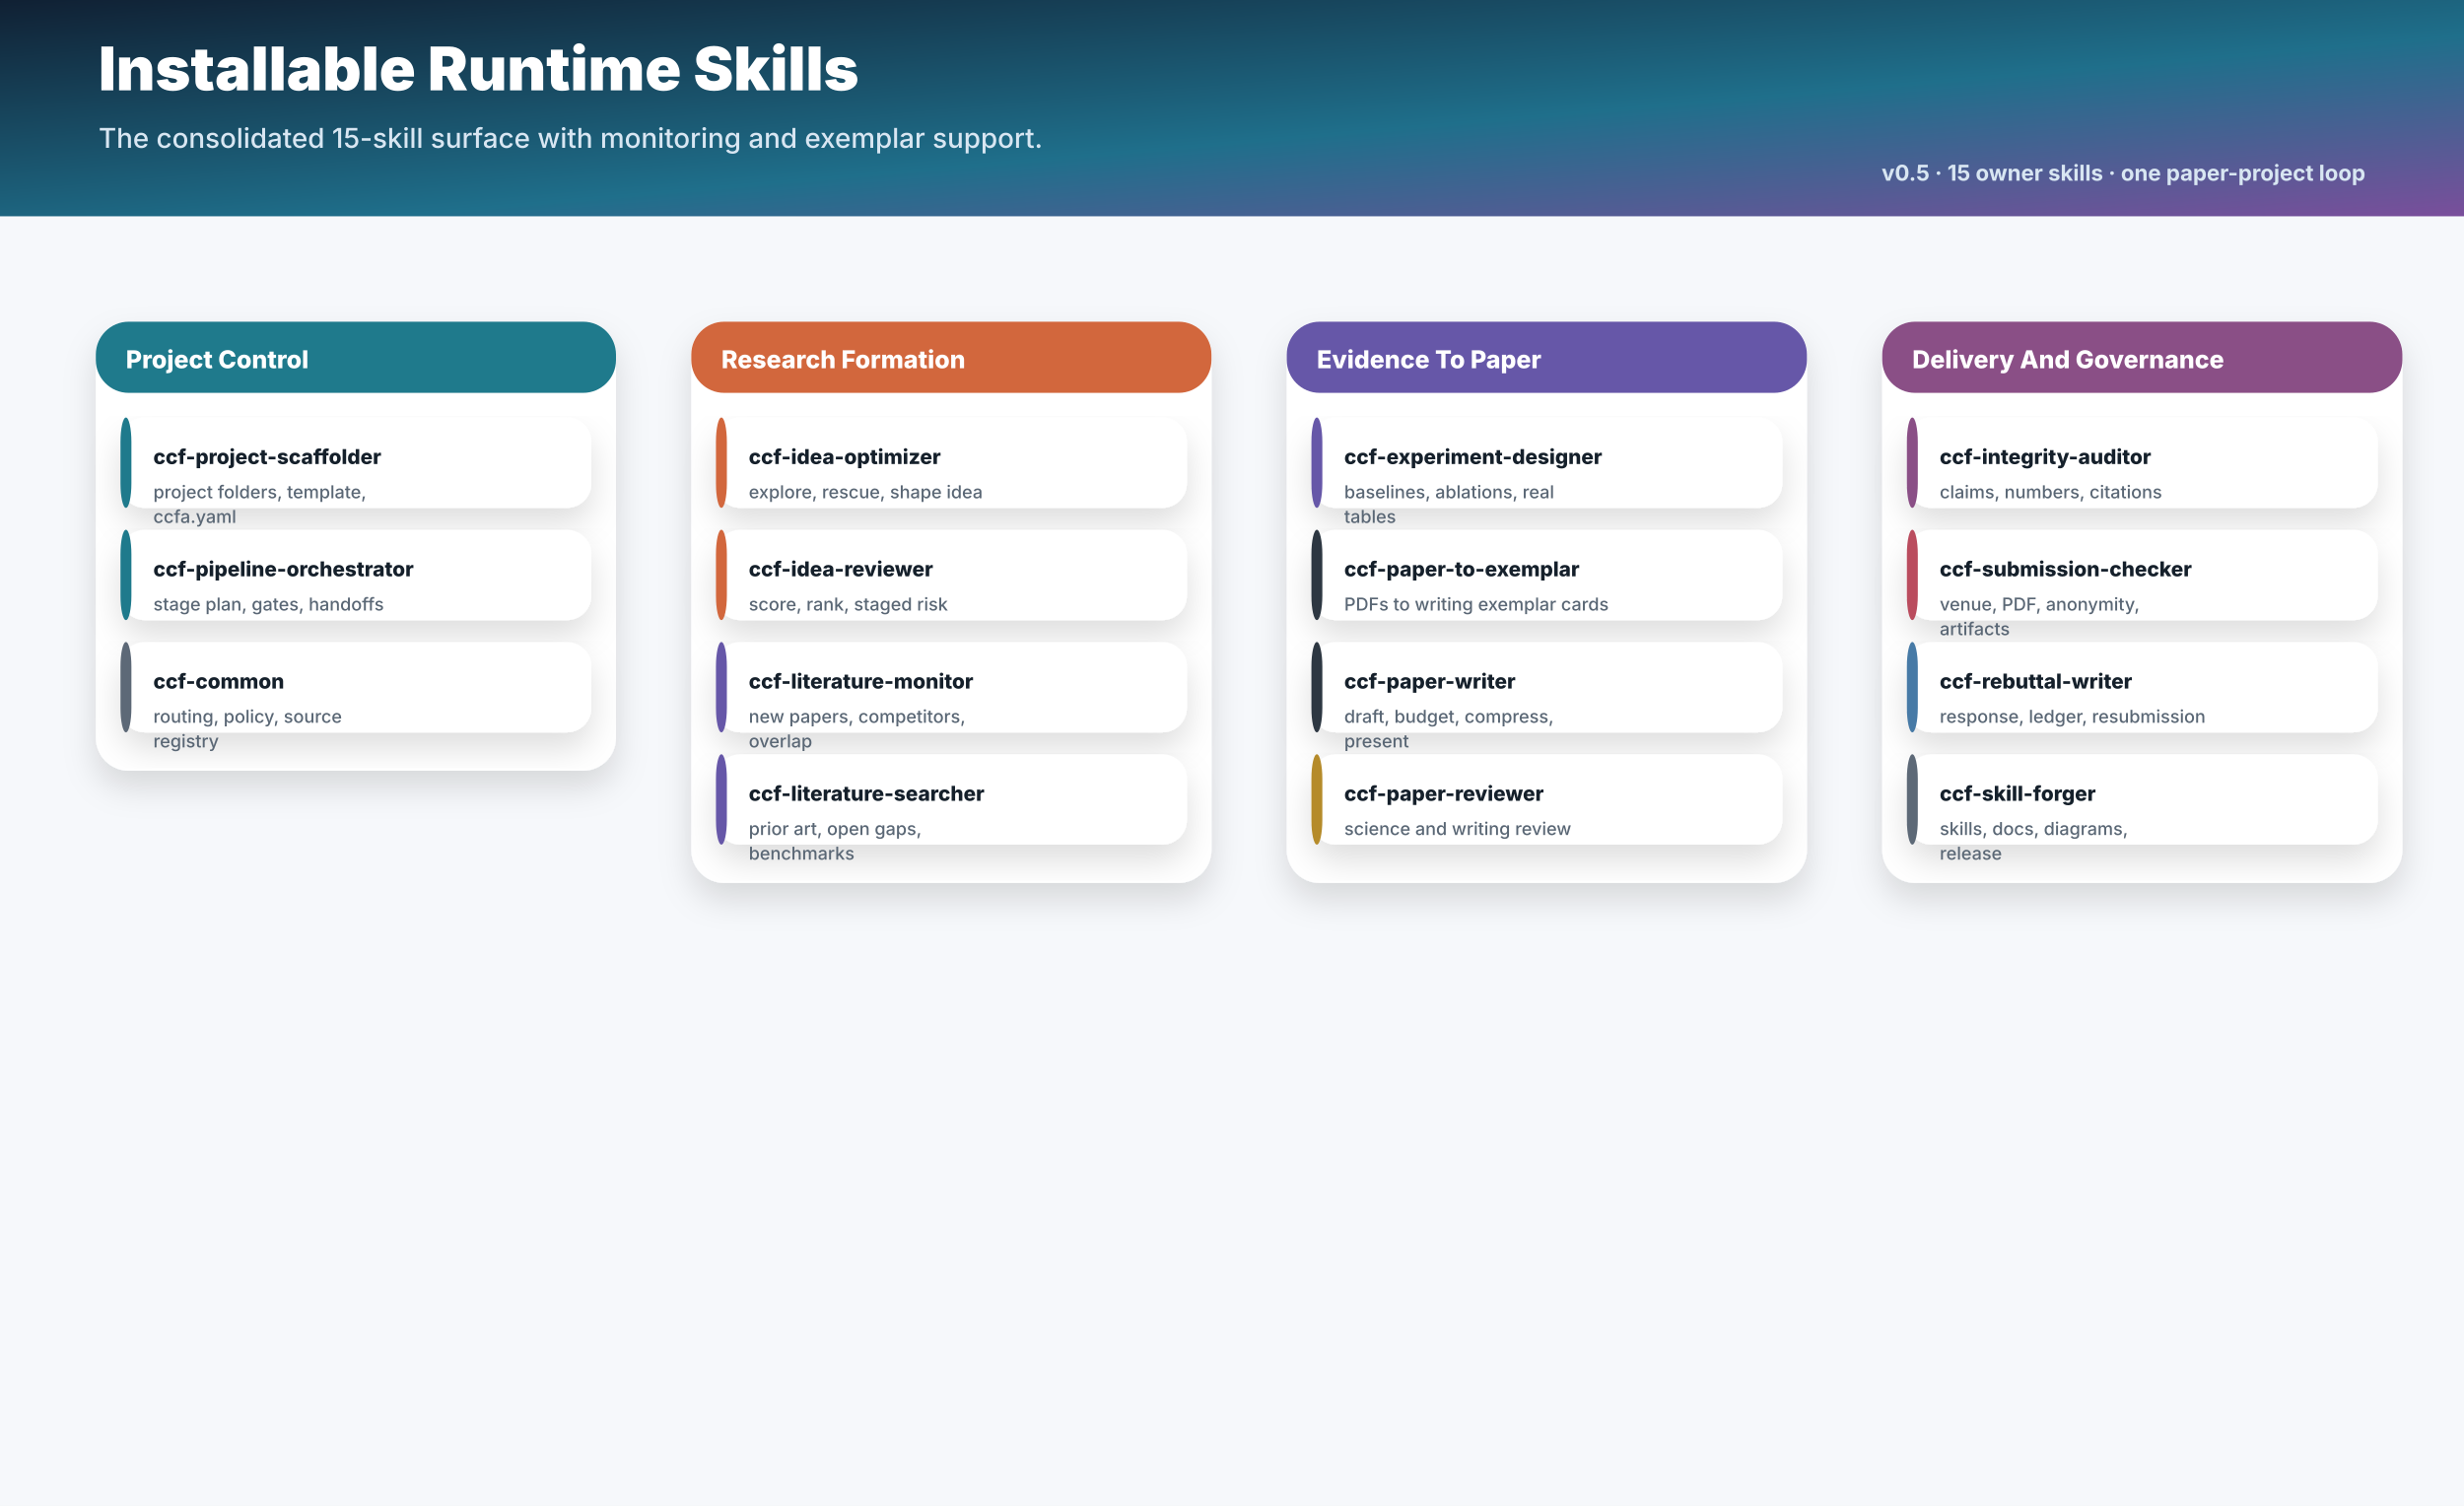
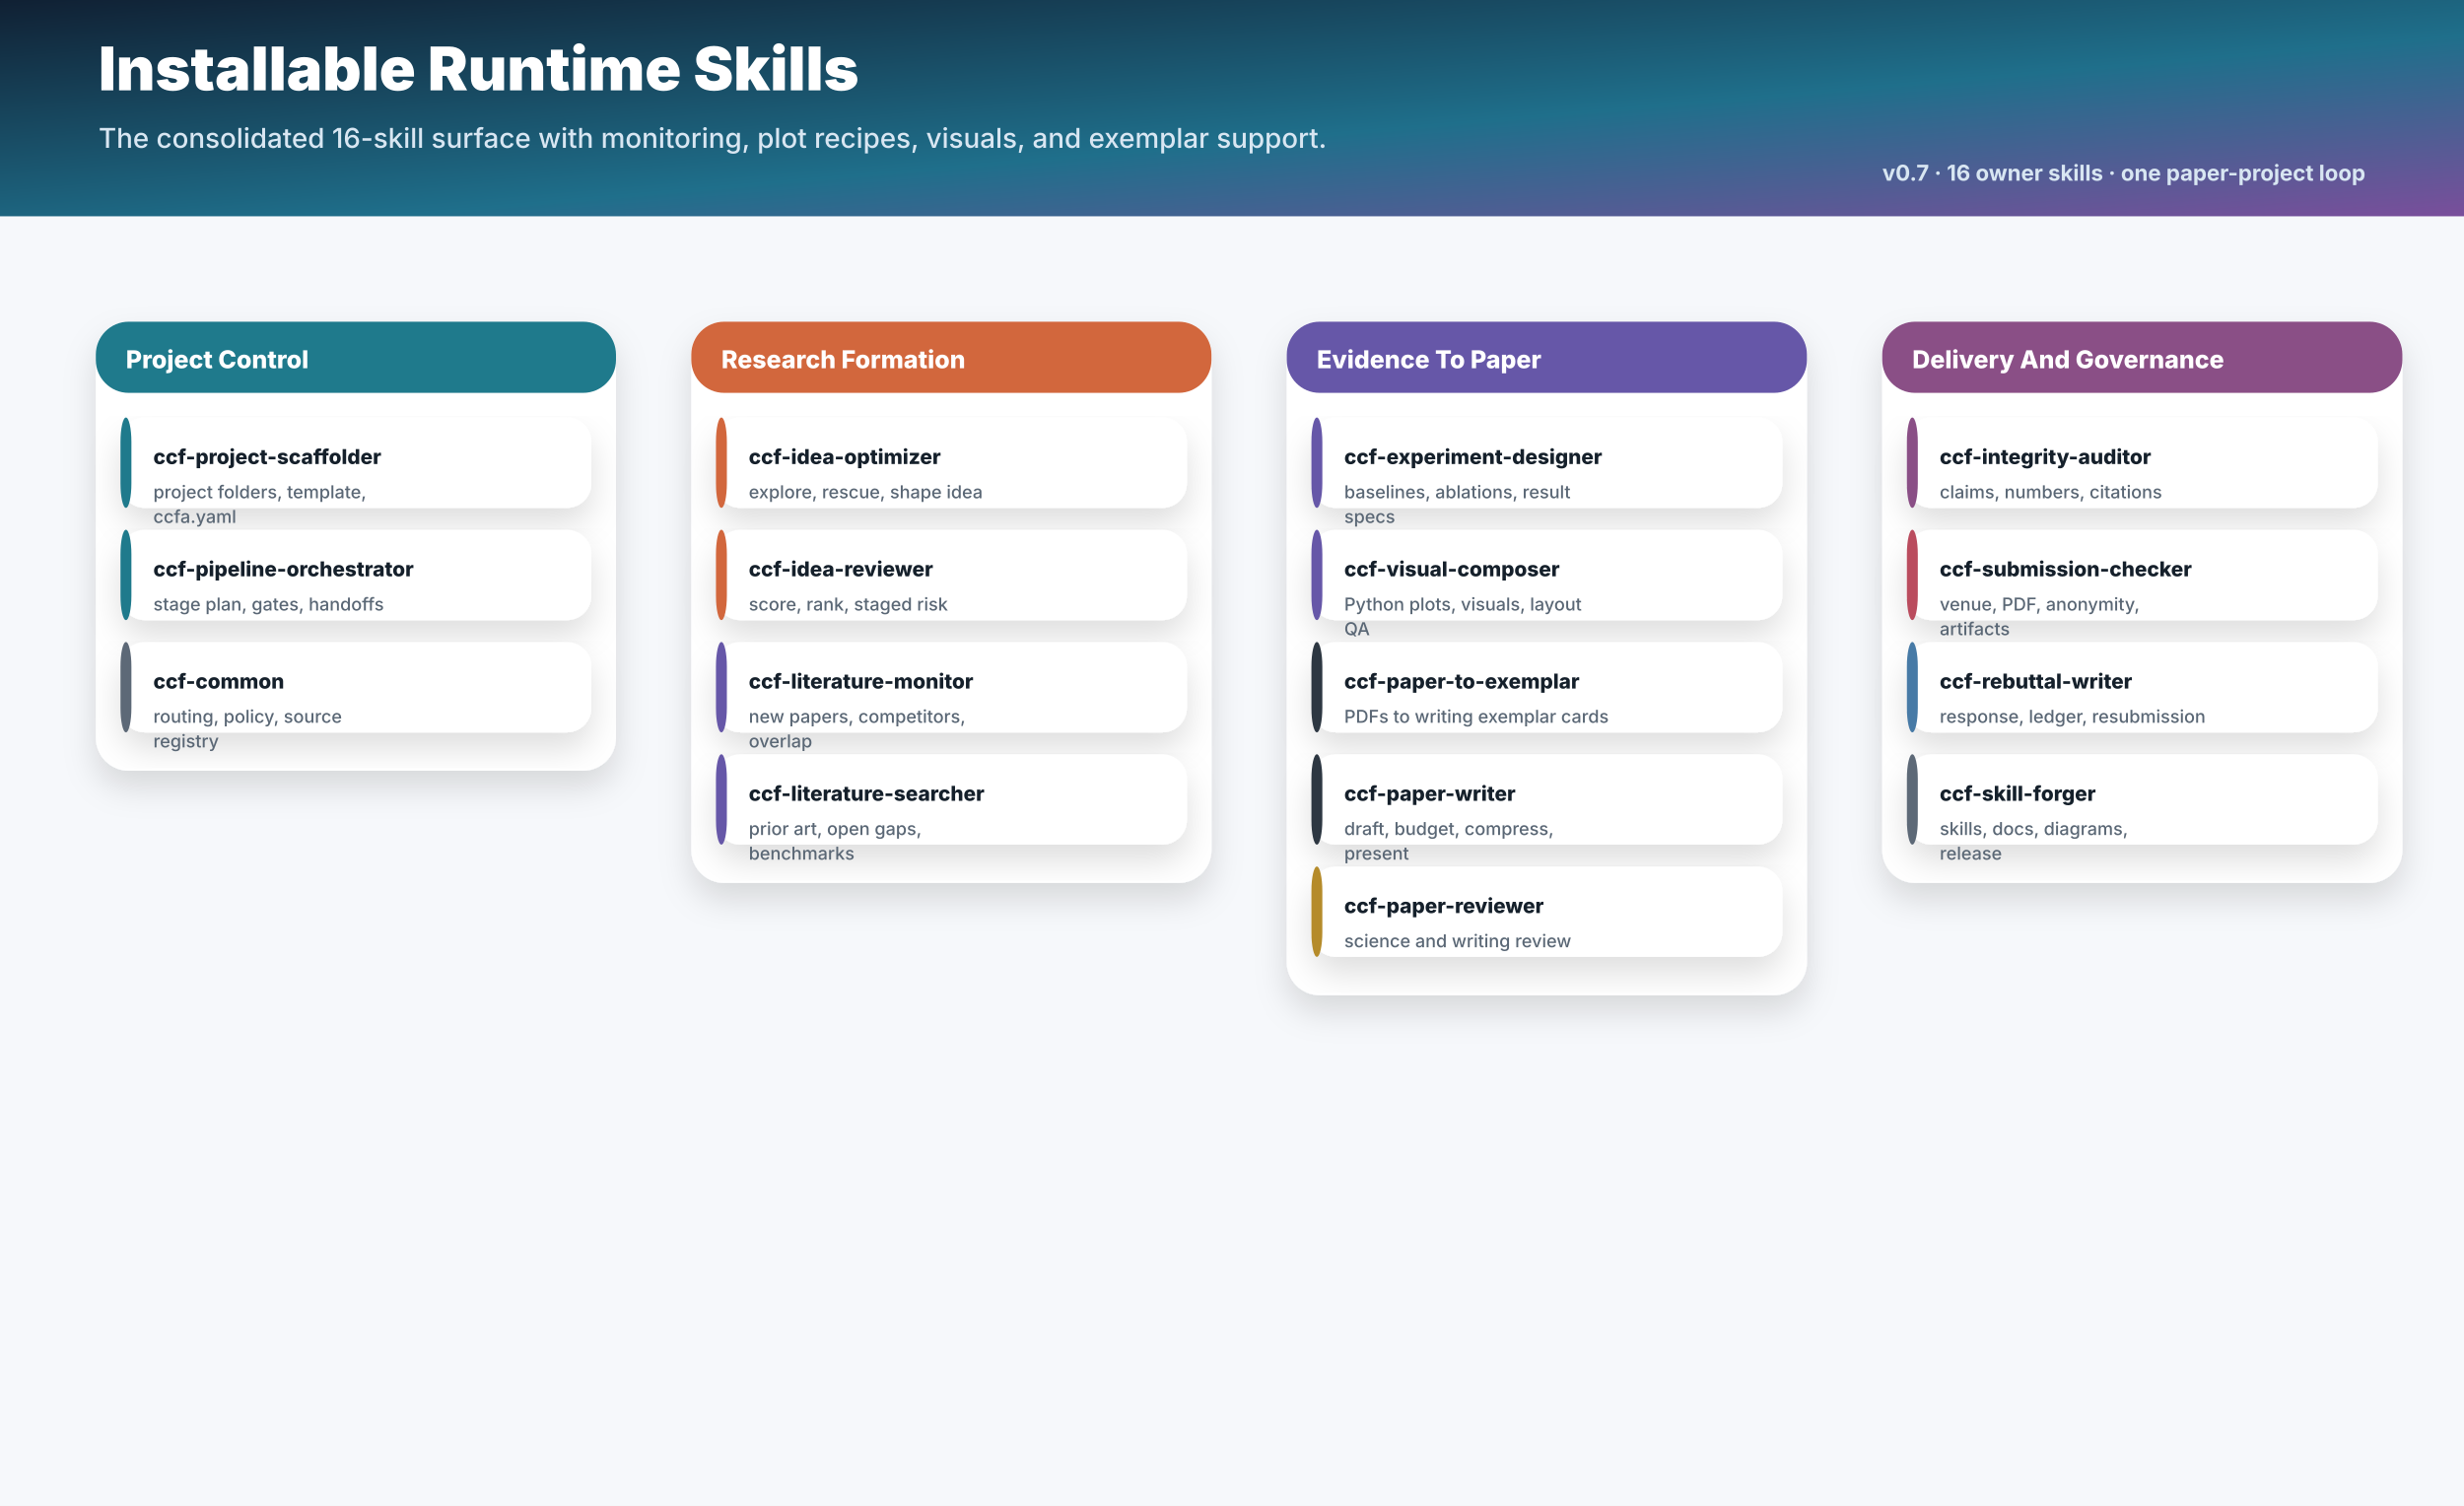
<svg xmlns="http://www.w3.org/2000/svg" width="1800" height="1100" viewBox="0 0 1800 1100">
  <defs>
    <linearGradient id="header" x1="0" y1="0" x2="1" y2="1">
      <stop offset="0" stop-color="#102033" />
      <stop offset="0.58" stop-color="#1F6F8B" />
      <stop offset="1" stop-color="#7A4E9B" />
    </linearGradient>
    <filter id="shadow" x="-20%" y="-20%" width="140%" height="160%">
      <feDropShadow dx="0" dy="12" stdDeviation="12" flood-color="#0B1826" flood-opacity="0.13" />
    </filter>
    <marker id="arrow" markerWidth="13" markerHeight="13" refX="11" refY="6.5" orient="auto">
      <path d="M2,2 L11,6.5 L2,11 Z" fill="#7B8794" />
    </marker>
  </defs>
  <style>text{font-family:Inter, Segoe UI, Arial, sans-serif;dominant-baseline:auto} .mono{font-family:Consolas,Menlo,monospace}</style>
  <rect x="0" y="0" width="1800" height="1100" rx="0" fill="#F6F8FB" stroke="none" stroke-width="2" />
  <rect x="0" y="0" width="1800" height="158" rx="0" fill="url(#header)" stroke="none" stroke-width="2" />
  <text x="72" y="66" font-size="44" font-weight="850" fill="#FFFFFF" text-anchor="start">Installable Runtime Skills</text>
-   <text x="72" y="108" font-size="20" font-weight="500" fill="#D8E6F2" text-anchor="start">The consolidated 15-skill surface with monitoring and exemplar support.</text>
-   <text x="1728" y="132" font-size="16" font-weight="650" fill="#D8E6F2" text-anchor="end">v0.5 · 15 owner skills · one paper-project loop</text>
+   <text x="72" y="108" font-size="20" font-weight="500" fill="#D8E6F2" text-anchor="start">The consolidated 16-skill surface with monitoring, plot recipes, visuals, and exemplar support.</text>
+   <text x="1728" y="132" font-size="16" font-weight="650" fill="#D8E6F2" text-anchor="end">v0.7 · 16 owner skills · one paper-project loop</text>
  <rect x="70" y="235" width="380" height="328" rx="24" fill="#FFFFFF" stroke="none" stroke-width="2" filter="url(#shadow)" />
  <rect x="70" y="235" width="380" height="52" rx="24" fill="#1F7A8C" stroke="none" stroke-width="2" />
  <text x="92" y="269" font-size="18" font-weight="820" fill="#FFFFFF" text-anchor="start">Project Control</text>
  <rect x="88" y="305" width="344" height="66" rx="18" fill="#FFFFFF" stroke="none" stroke-width="2" filter="url(#shadow)" />
  <rect x="88" y="305" width="8" height="66" rx="18" fill="#1F7A8C" stroke="none" stroke-width="2" />
  <text x="112" y="339" font-size="15" font-weight="820" fill="#15202B" text-anchor="start">ccf-project-scaffolder</text>
  <text x="112" y="364" font-size="13" font-weight="520" fill="#5A6775" text-anchor="start">project folders, template,</text>
  <text x="112" y="382" font-size="13" font-weight="520" fill="#5A6775" text-anchor="start">ccfa.yaml</text>
  <rect x="88" y="387" width="344" height="66" rx="18" fill="#FFFFFF" stroke="none" stroke-width="2" filter="url(#shadow)" />
  <rect x="88" y="387" width="8" height="66" rx="18" fill="#1F7A8C" stroke="none" stroke-width="2" />
  <text x="112" y="421" font-size="15" font-weight="820" fill="#15202B" text-anchor="start">ccf-pipeline-orchestrator</text>
  <text x="112" y="446" font-size="13" font-weight="520" fill="#5A6775" text-anchor="start">stage plan, gates, handoffs</text>
  <rect x="88" y="469" width="344" height="66" rx="18" fill="#FFFFFF" stroke="none" stroke-width="2" filter="url(#shadow)" />
  <rect x="88" y="469" width="8" height="66" rx="18" fill="#5D6977" stroke="none" stroke-width="2" />
  <text x="112" y="503" font-size="15" font-weight="820" fill="#15202B" text-anchor="start">ccf-common</text>
  <text x="112" y="528" font-size="13" font-weight="520" fill="#5A6775" text-anchor="start">routing, policy, source</text>
  <text x="112" y="546" font-size="13" font-weight="520" fill="#5A6775" text-anchor="start">registry</text>
  <rect x="505" y="235" width="380" height="410" rx="24" fill="#FFFFFF" stroke="none" stroke-width="2" filter="url(#shadow)" />
  <rect x="505" y="235" width="380" height="52" rx="24" fill="#D2673D" stroke="none" stroke-width="2" />
  <text x="527" y="269" font-size="18" font-weight="820" fill="#FFFFFF" text-anchor="start">Research Formation</text>
  <rect x="523" y="305" width="344" height="66" rx="18" fill="#FFFFFF" stroke="none" stroke-width="2" filter="url(#shadow)" />
  <rect x="523" y="305" width="8" height="66" rx="18" fill="#D2673D" stroke="none" stroke-width="2" />
  <text x="547" y="339" font-size="15" font-weight="820" fill="#15202B" text-anchor="start">ccf-idea-optimizer</text>
  <text x="547" y="364" font-size="13" font-weight="520" fill="#5A6775" text-anchor="start">explore, rescue, shape idea</text>
  <rect x="523" y="387" width="344" height="66" rx="18" fill="#FFFFFF" stroke="none" stroke-width="2" filter="url(#shadow)" />
  <rect x="523" y="387" width="8" height="66" rx="18" fill="#D2673D" stroke="none" stroke-width="2" />
  <text x="547" y="421" font-size="15" font-weight="820" fill="#15202B" text-anchor="start">ccf-idea-reviewer</text>
  <text x="547" y="446" font-size="13" font-weight="520" fill="#5A6775" text-anchor="start">score, rank, staged risk</text>
  <rect x="523" y="469" width="344" height="66" rx="18" fill="#FFFFFF" stroke="none" stroke-width="2" filter="url(#shadow)" />
  <rect x="523" y="469" width="8" height="66" rx="18" fill="#6657A8" stroke="none" stroke-width="2" />
  <text x="547" y="503" font-size="15" font-weight="820" fill="#15202B" text-anchor="start">ccf-literature-monitor</text>
  <text x="547" y="528" font-size="13" font-weight="520" fill="#5A6775" text-anchor="start">new papers, competitors,</text>
  <text x="547" y="546" font-size="13" font-weight="520" fill="#5A6775" text-anchor="start">overlap</text>
  <rect x="523" y="551" width="344" height="66" rx="18" fill="#FFFFFF" stroke="none" stroke-width="2" filter="url(#shadow)" />
  <rect x="523" y="551" width="8" height="66" rx="18" fill="#6657A8" stroke="none" stroke-width="2" />
  <text x="547" y="585" font-size="15" font-weight="820" fill="#15202B" text-anchor="start">ccf-literature-searcher</text>
  <text x="547" y="610" font-size="13" font-weight="520" fill="#5A6775" text-anchor="start">prior art, open gaps,</text>
  <text x="547" y="628" font-size="13" font-weight="520" fill="#5A6775" text-anchor="start">benchmarks</text>
-   <rect x="940" y="235" width="380" height="410" rx="24" fill="#FFFFFF" stroke="none" stroke-width="2" filter="url(#shadow)" />
+   <rect x="940" y="235" width="380" height="492" rx="24" fill="#FFFFFF" stroke="none" stroke-width="2" filter="url(#shadow)" />
  <rect x="940" y="235" width="380" height="52" rx="24" fill="#6657A8" stroke="none" stroke-width="2" />
  <text x="962" y="269" font-size="18" font-weight="820" fill="#FFFFFF" text-anchor="start">Evidence To Paper</text>
  <rect x="958" y="305" width="344" height="66" rx="18" fill="#FFFFFF" stroke="none" stroke-width="2" filter="url(#shadow)" />
  <rect x="958" y="305" width="8" height="66" rx="18" fill="#6657A8" stroke="none" stroke-width="2" />
  <text x="982" y="339" font-size="15" font-weight="820" fill="#15202B" text-anchor="start">ccf-experiment-designer</text>
-   <text x="982" y="364" font-size="13" font-weight="520" fill="#5A6775" text-anchor="start">baselines, ablations, real</text>
-   <text x="982" y="382" font-size="13" font-weight="520" fill="#5A6775" text-anchor="start">tables</text>
+   <text x="982" y="364" font-size="13" font-weight="520" fill="#5A6775" text-anchor="start">baselines, ablations, result</text>
+   <text x="982" y="382" font-size="13" font-weight="520" fill="#5A6775" text-anchor="start">specs</text>
  <rect x="958" y="387" width="344" height="66" rx="18" fill="#FFFFFF" stroke="none" stroke-width="2" filter="url(#shadow)" />
-   <rect x="958" y="387" width="8" height="66" rx="18" fill="#2D3742" stroke="none" stroke-width="2" />
-   <text x="982" y="421" font-size="15" font-weight="820" fill="#15202B" text-anchor="start">ccf-paper-to-exemplar</text>
-   <text x="982" y="446" font-size="13" font-weight="520" fill="#5A6775" text-anchor="start">PDFs to writing exemplar cards</text>
+   <rect x="958" y="387" width="8" height="66" rx="18" fill="#6657A8" stroke="none" stroke-width="2" />
+   <text x="982" y="421" font-size="15" font-weight="820" fill="#15202B" text-anchor="start">ccf-visual-composer</text>
+   <text x="982" y="446" font-size="13" font-weight="520" fill="#5A6775" text-anchor="start">Python plots, visuals, layout</text>
+   <text x="982" y="464" font-size="13" font-weight="520" fill="#5A6775" text-anchor="start">QA</text>
  <rect x="958" y="469" width="344" height="66" rx="18" fill="#FFFFFF" stroke="none" stroke-width="2" filter="url(#shadow)" />
  <rect x="958" y="469" width="8" height="66" rx="18" fill="#2D3742" stroke="none" stroke-width="2" />
-   <text x="982" y="503" font-size="15" font-weight="820" fill="#15202B" text-anchor="start">ccf-paper-writer</text>
-   <text x="982" y="528" font-size="13" font-weight="520" fill="#5A6775" text-anchor="start">draft, budget, compress,</text>
-   <text x="982" y="546" font-size="13" font-weight="520" fill="#5A6775" text-anchor="start">present</text>
+   <text x="982" y="503" font-size="15" font-weight="820" fill="#15202B" text-anchor="start">ccf-paper-to-exemplar</text>
+   <text x="982" y="528" font-size="13" font-weight="520" fill="#5A6775" text-anchor="start">PDFs to writing exemplar cards</text>
  <rect x="958" y="551" width="344" height="66" rx="18" fill="#FFFFFF" stroke="none" stroke-width="2" filter="url(#shadow)" />
-   <rect x="958" y="551" width="8" height="66" rx="18" fill="#B58B2A" stroke="none" stroke-width="2" />
-   <text x="982" y="585" font-size="15" font-weight="820" fill="#15202B" text-anchor="start">ccf-paper-reviewer</text>
-   <text x="982" y="610" font-size="13" font-weight="520" fill="#5A6775" text-anchor="start">science and writing review</text>
+   <rect x="958" y="551" width="8" height="66" rx="18" fill="#2D3742" stroke="none" stroke-width="2" />
+   <text x="982" y="585" font-size="15" font-weight="820" fill="#15202B" text-anchor="start">ccf-paper-writer</text>
+   <text x="982" y="610" font-size="13" font-weight="520" fill="#5A6775" text-anchor="start">draft, budget, compress,</text>
+   <text x="982" y="628" font-size="13" font-weight="520" fill="#5A6775" text-anchor="start">present</text>
+   <rect x="958" y="633" width="344" height="66" rx="18" fill="#FFFFFF" stroke="none" stroke-width="2" filter="url(#shadow)" />
+   <rect x="958" y="633" width="8" height="66" rx="18" fill="#B58B2A" stroke="none" stroke-width="2" />
+   <text x="982" y="667" font-size="15" font-weight="820" fill="#15202B" text-anchor="start">ccf-paper-reviewer</text>
+   <text x="982" y="692" font-size="13" font-weight="520" fill="#5A6775" text-anchor="start">science and writing review</text>
  <rect x="1375" y="235" width="380" height="410" rx="24" fill="#FFFFFF" stroke="none" stroke-width="2" filter="url(#shadow)" />
  <rect x="1375" y="235" width="380" height="52" rx="24" fill="#8A4F86" stroke="none" stroke-width="2" />
  <text x="1397" y="269" font-size="18" font-weight="820" fill="#FFFFFF" text-anchor="start">Delivery And Governance</text>
  <rect x="1393" y="305" width="344" height="66" rx="18" fill="#FFFFFF" stroke="none" stroke-width="2" filter="url(#shadow)" />
  <rect x="1393" y="305" width="8" height="66" rx="18" fill="#8A4F86" stroke="none" stroke-width="2" />
  <text x="1417" y="339" font-size="15" font-weight="820" fill="#15202B" text-anchor="start">ccf-integrity-auditor</text>
  <text x="1417" y="364" font-size="13" font-weight="520" fill="#5A6775" text-anchor="start">claims, numbers, citations</text>
  <rect x="1393" y="387" width="344" height="66" rx="18" fill="#FFFFFF" stroke="none" stroke-width="2" filter="url(#shadow)" />
  <rect x="1393" y="387" width="8" height="66" rx="18" fill="#BA4C5E" stroke="none" stroke-width="2" />
  <text x="1417" y="421" font-size="15" font-weight="820" fill="#15202B" text-anchor="start">ccf-submission-checker</text>
  <text x="1417" y="446" font-size="13" font-weight="520" fill="#5A6775" text-anchor="start">venue, PDF, anonymity,</text>
  <text x="1417" y="464" font-size="13" font-weight="520" fill="#5A6775" text-anchor="start">artifacts</text>
  <rect x="1393" y="469" width="344" height="66" rx="18" fill="#FFFFFF" stroke="none" stroke-width="2" filter="url(#shadow)" />
  <rect x="1393" y="469" width="8" height="66" rx="18" fill="#477AA6" stroke="none" stroke-width="2" />
  <text x="1417" y="503" font-size="15" font-weight="820" fill="#15202B" text-anchor="start">ccf-rebuttal-writer</text>
  <text x="1417" y="528" font-size="13" font-weight="520" fill="#5A6775" text-anchor="start">response, ledger, resubmission</text>
  <rect x="1393" y="551" width="344" height="66" rx="18" fill="#FFFFFF" stroke="none" stroke-width="2" filter="url(#shadow)" />
  <rect x="1393" y="551" width="8" height="66" rx="18" fill="#5D6977" stroke="none" stroke-width="2" />
  <text x="1417" y="585" font-size="15" font-weight="820" fill="#15202B" text-anchor="start">ccf-skill-forger</text>
  <text x="1417" y="610" font-size="13" font-weight="520" fill="#5A6775" text-anchor="start">skills, docs, diagrams,</text>
  <text x="1417" y="628" font-size="13" font-weight="520" fill="#5A6775" text-anchor="start">release</text>
</svg>
